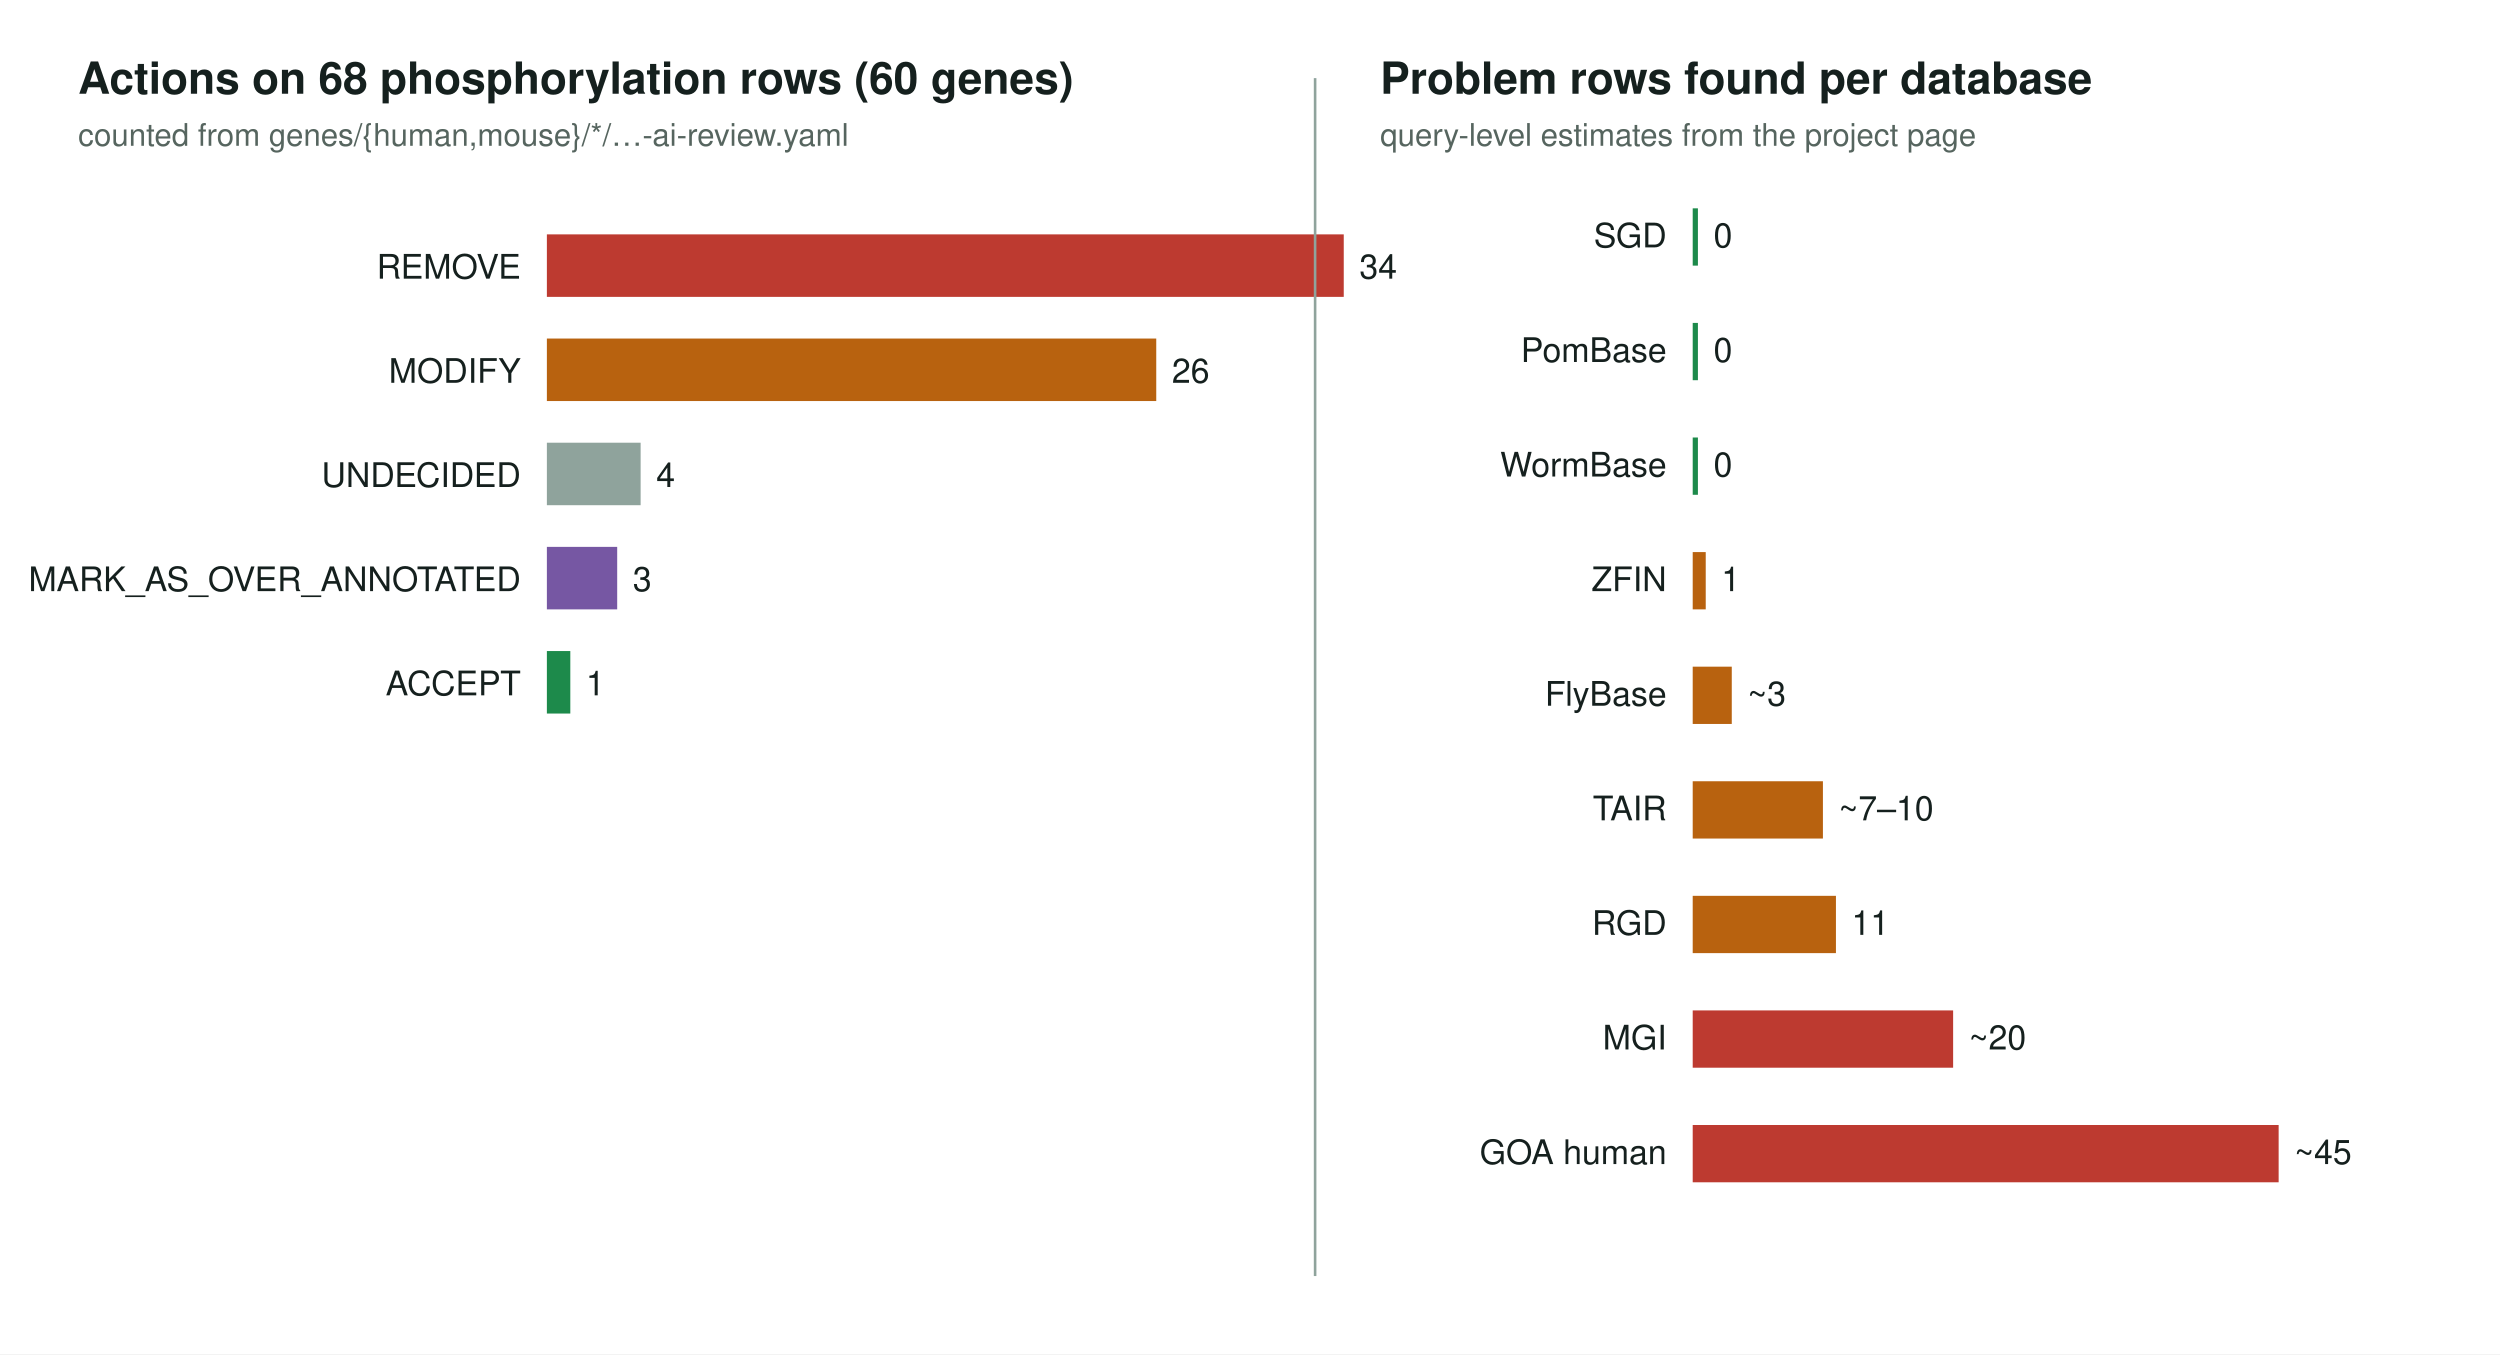
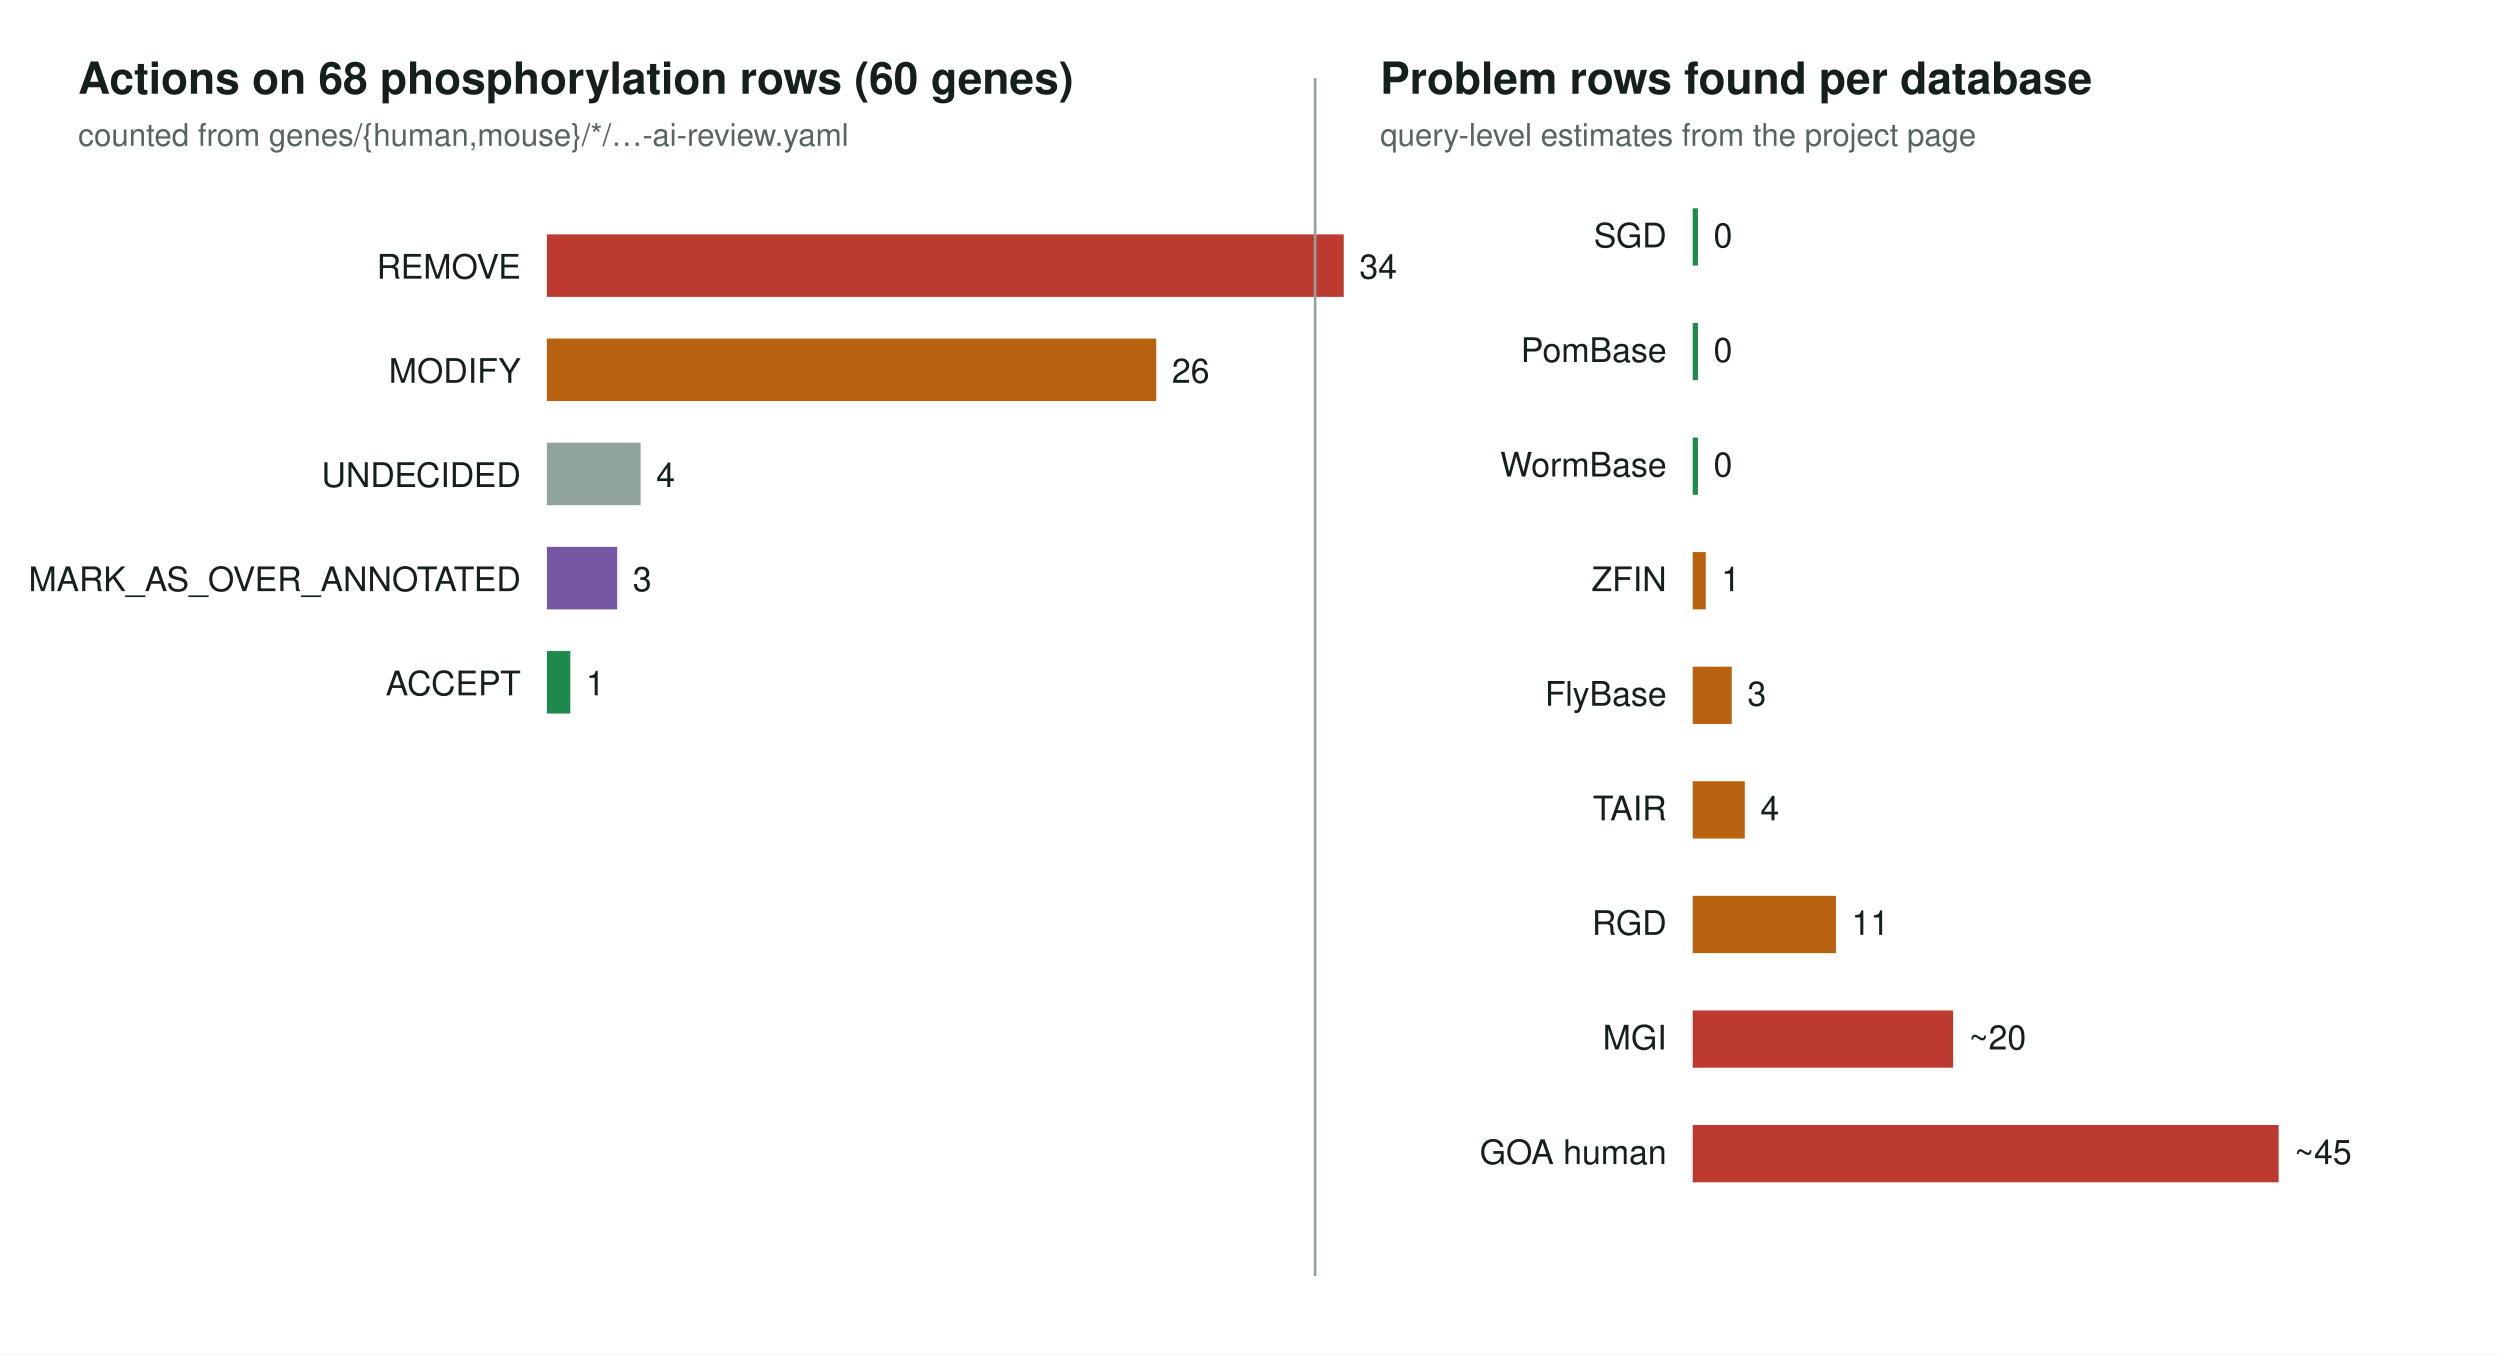
<svg xmlns="http://www.w3.org/2000/svg" viewBox="0 0 960 520" font-family="Helvetica, Arial, sans-serif">
  <rect width="960" height="520" fill="#ffffff" />
  <text x="30" y="36" font-size="17" font-weight="600" fill="#15201e">Actions on 68 phosphorylation rows (60 genes)</text>
  <text x="30" y="56" font-size="12" fill="#56655f">counted from genes/{human,mouse}/*/…-ai-review.yaml</text>
  <text x="200" y="107" text-anchor="end" font-size="13" fill="#15201e">REMOVE</text>
  <rect x="210" y="90" width="306" height="24" fill="#bd3a30" />
  <text x="522" y="107" font-size="13" fill="#15201e">34</text>
  <text x="200" y="147" text-anchor="end" font-size="13" fill="#15201e">MODIFY</text>
  <rect x="210" y="130" width="234" height="24" fill="#b8620f" />
  <text x="450" y="147" font-size="13" fill="#15201e">26</text>
  <text x="200" y="187" text-anchor="end" font-size="13" fill="#15201e">UNDECIDED</text>
  <rect x="210" y="170" width="36" height="24" fill="#8fa39c" />
  <text x="252" y="187" font-size="13" fill="#15201e">4</text>
  <text x="200" y="227" text-anchor="end" font-size="13" fill="#15201e">MARK_AS_OVER_ANNOTATED</text>
  <rect x="210" y="210" width="27" height="24" fill="#7657a3" />
  <text x="243" y="227" font-size="13" fill="#15201e">3</text>
  <text x="200" y="267" text-anchor="end" font-size="13" fill="#15201e">ACCEPT</text>
  <rect x="210" y="250" width="9" height="24" fill="#1d8a4b" />
  <text x="225" y="267" font-size="13" fill="#15201e">1</text>
  <line x1="505" y1="30" x2="505" y2="490" stroke="#8fa39c" stroke-width="1" />
  <text x="530" y="36" font-size="17" font-weight="600" fill="#15201e">Problem rows found per database</text>
  <text x="530" y="56" font-size="12" fill="#56655f">query-level estimates from the project page</text>
  <text x="640" y="95" text-anchor="end" font-size="13" fill="#15201e">SGD</text>
  <rect x="650" y="80" width="2" height="22" fill="#1d8a4b" />
  <text x="658" y="95" font-size="13" fill="#15201e">0</text>
  <text x="640" y="139" text-anchor="end" font-size="13" fill="#15201e">PomBase</text>
  <rect x="650" y="124" width="2" height="22" fill="#1d8a4b" />
  <text x="658" y="139" font-size="13" fill="#15201e">0</text>
  <text x="640" y="183" text-anchor="end" font-size="13" fill="#15201e">WormBase</text>
  <rect x="650" y="168" width="2" height="22" fill="#1d8a4b" />
  <text x="658" y="183" font-size="13" fill="#15201e">0</text>
  <text x="640" y="227" text-anchor="end" font-size="13" fill="#15201e">ZFIN</text>
  <rect x="650" y="212" width="5" height="22" fill="#b8620f" />
  <text x="661" y="227" font-size="13" fill="#15201e">1</text>
  <text x="640" y="271" text-anchor="end" font-size="13" fill="#15201e">FlyBase</text>
  <rect x="650" y="256" width="15" height="22" fill="#b8620f" />
-   <text x="671" y="271" font-size="13" fill="#15201e">~3</text>
+   <text x="671" y="271" font-size="13" fill="#15201e">3</text>
  <text x="640" y="315" text-anchor="end" font-size="13" fill="#15201e">TAIR</text>
-   <rect x="650" y="300" width="50" height="22" fill="#b8620f" />
-   <text x="706" y="315" font-size="13" fill="#15201e">~7–10</text>
+   <rect x="650" y="300" width="20" height="22" fill="#b8620f" />
+   <text x="676" y="315" font-size="13" fill="#15201e">4</text>
  <text x="640" y="359" text-anchor="end" font-size="13" fill="#15201e">RGD</text>
  <rect x="650" y="344" width="55" height="22" fill="#b8620f" />
  <text x="711" y="359" font-size="13" fill="#15201e">11</text>
  <text x="640" y="403" text-anchor="end" font-size="13" fill="#15201e">MGI</text>
  <rect x="650" y="388" width="100" height="22" fill="#bd3a30" />
  <text x="756" y="403" font-size="13" fill="#15201e">~20</text>
  <text x="640" y="447" text-anchor="end" font-size="13" fill="#15201e">GOA human</text>
  <rect x="650" y="432" width="225" height="22" fill="#bd3a30" />
  <text x="881" y="447" font-size="13" fill="#15201e">~45</text>
</svg>
